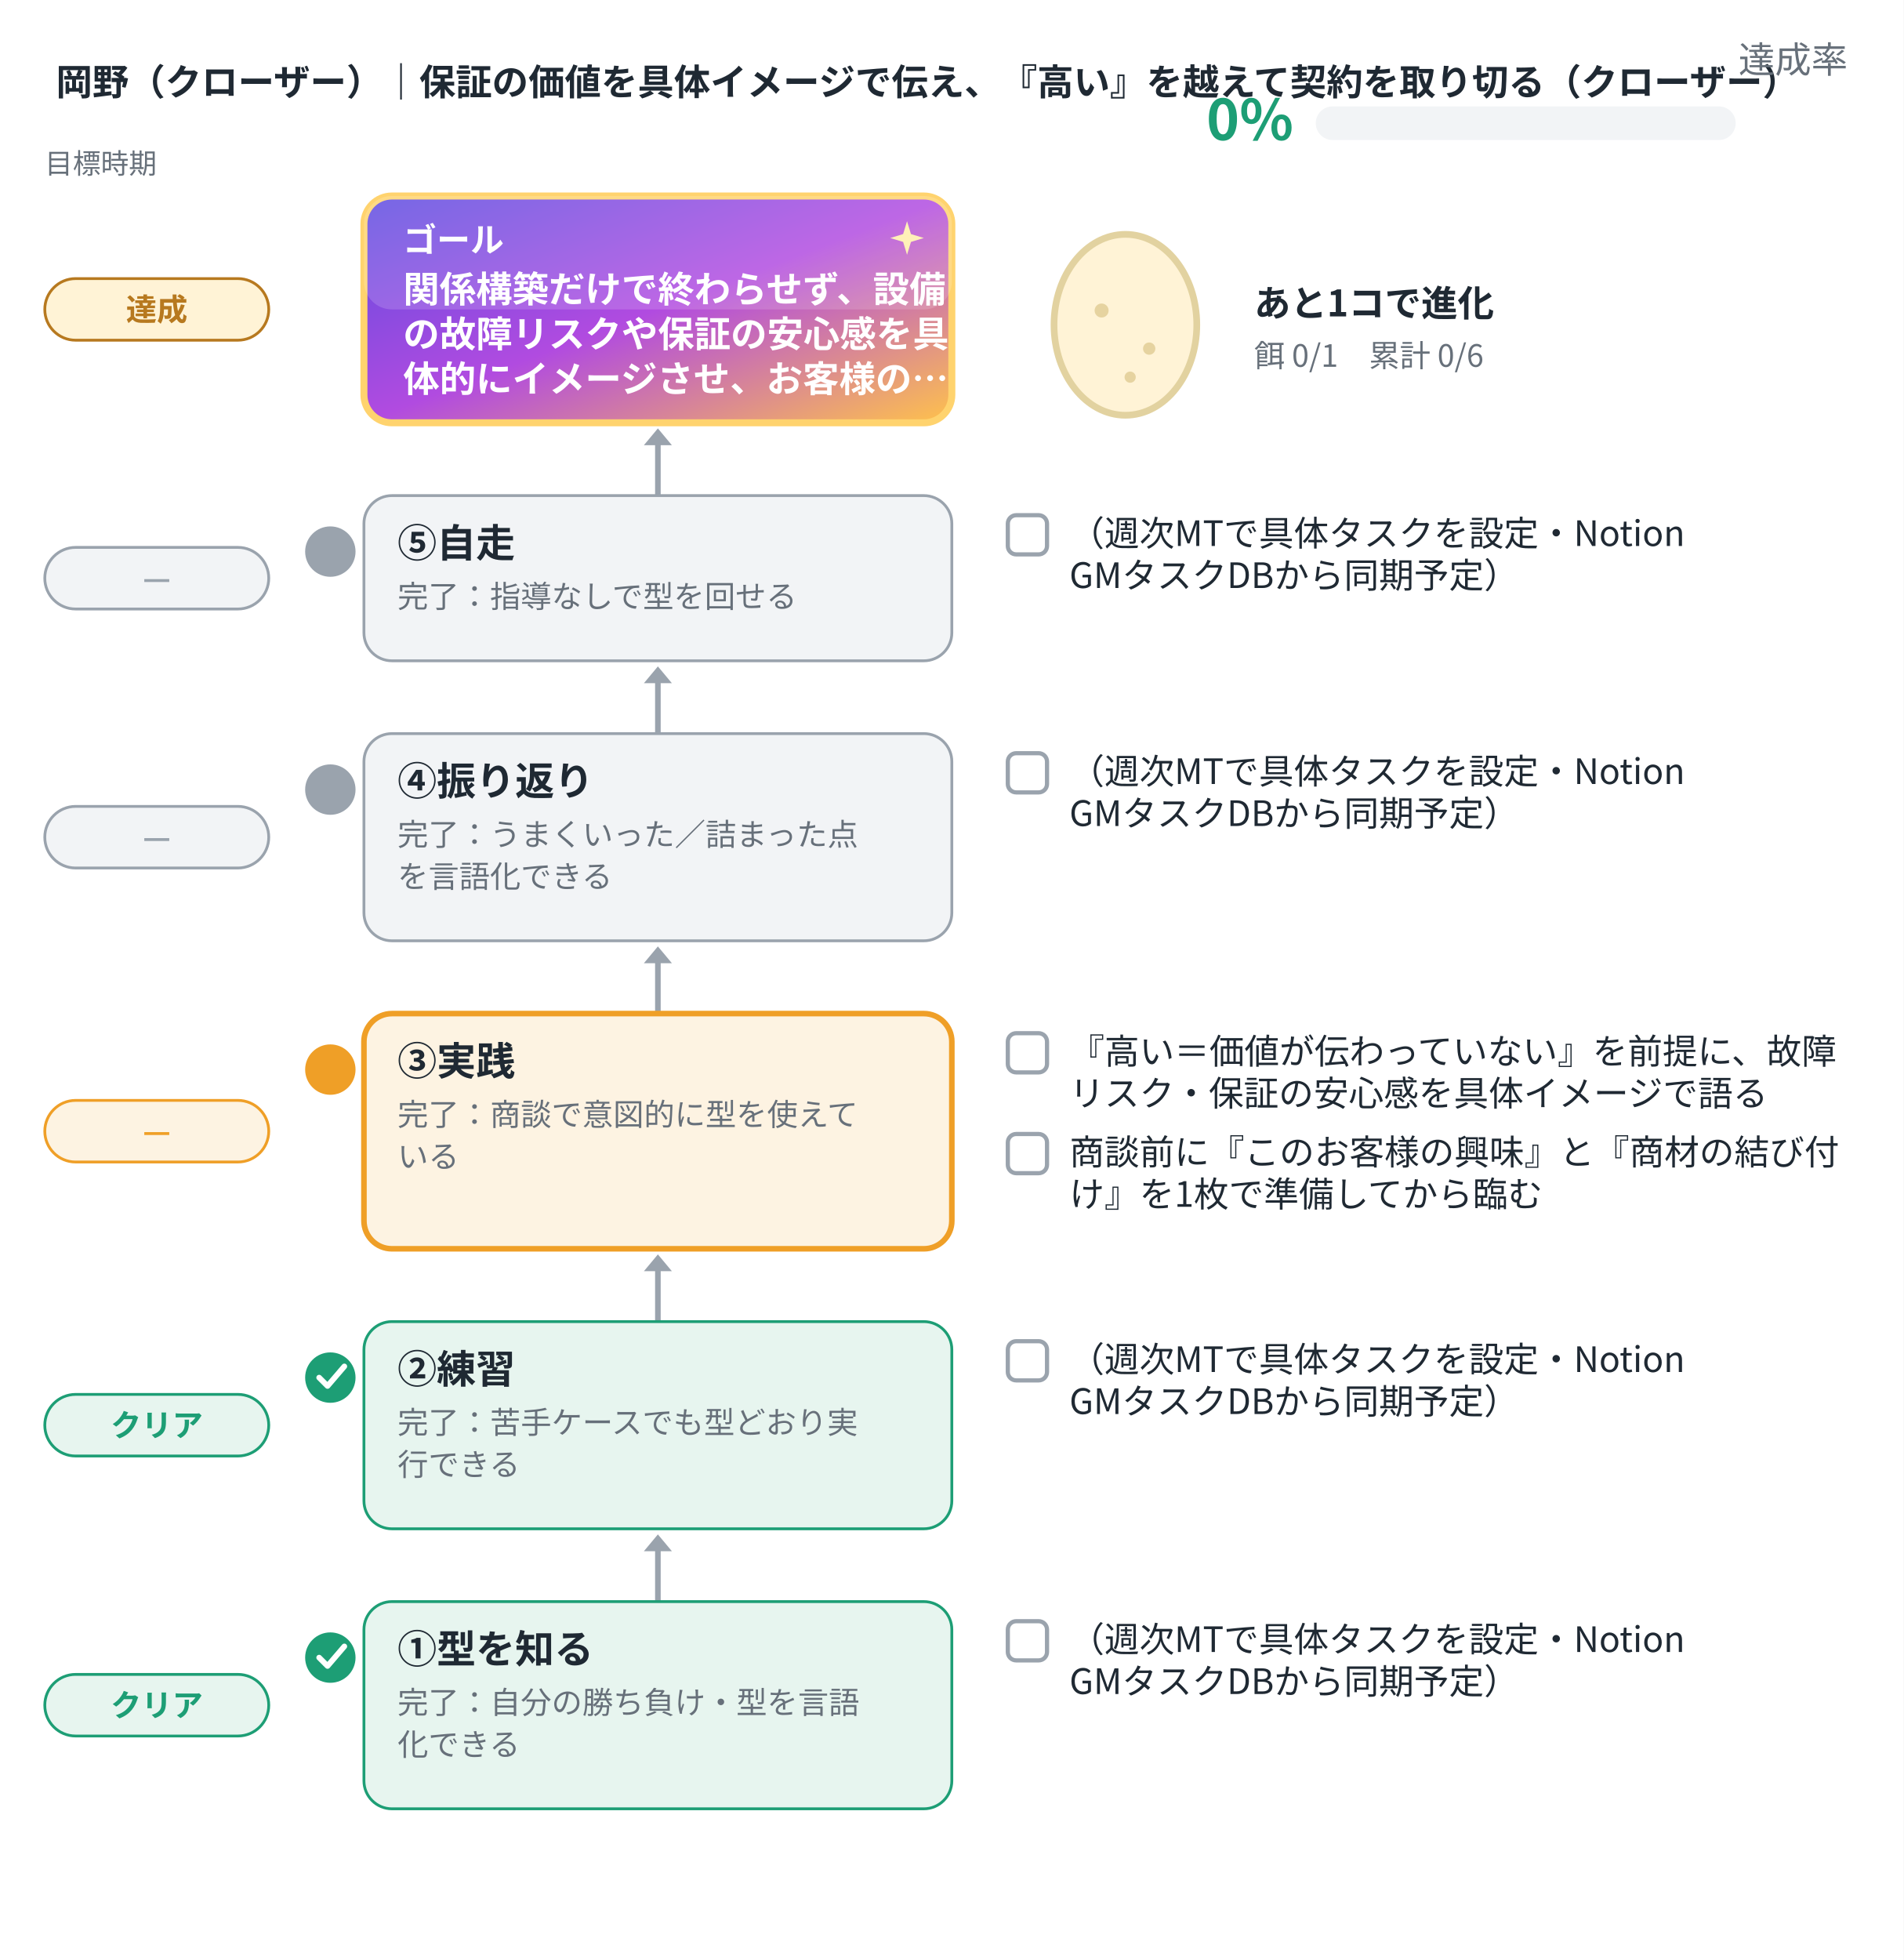
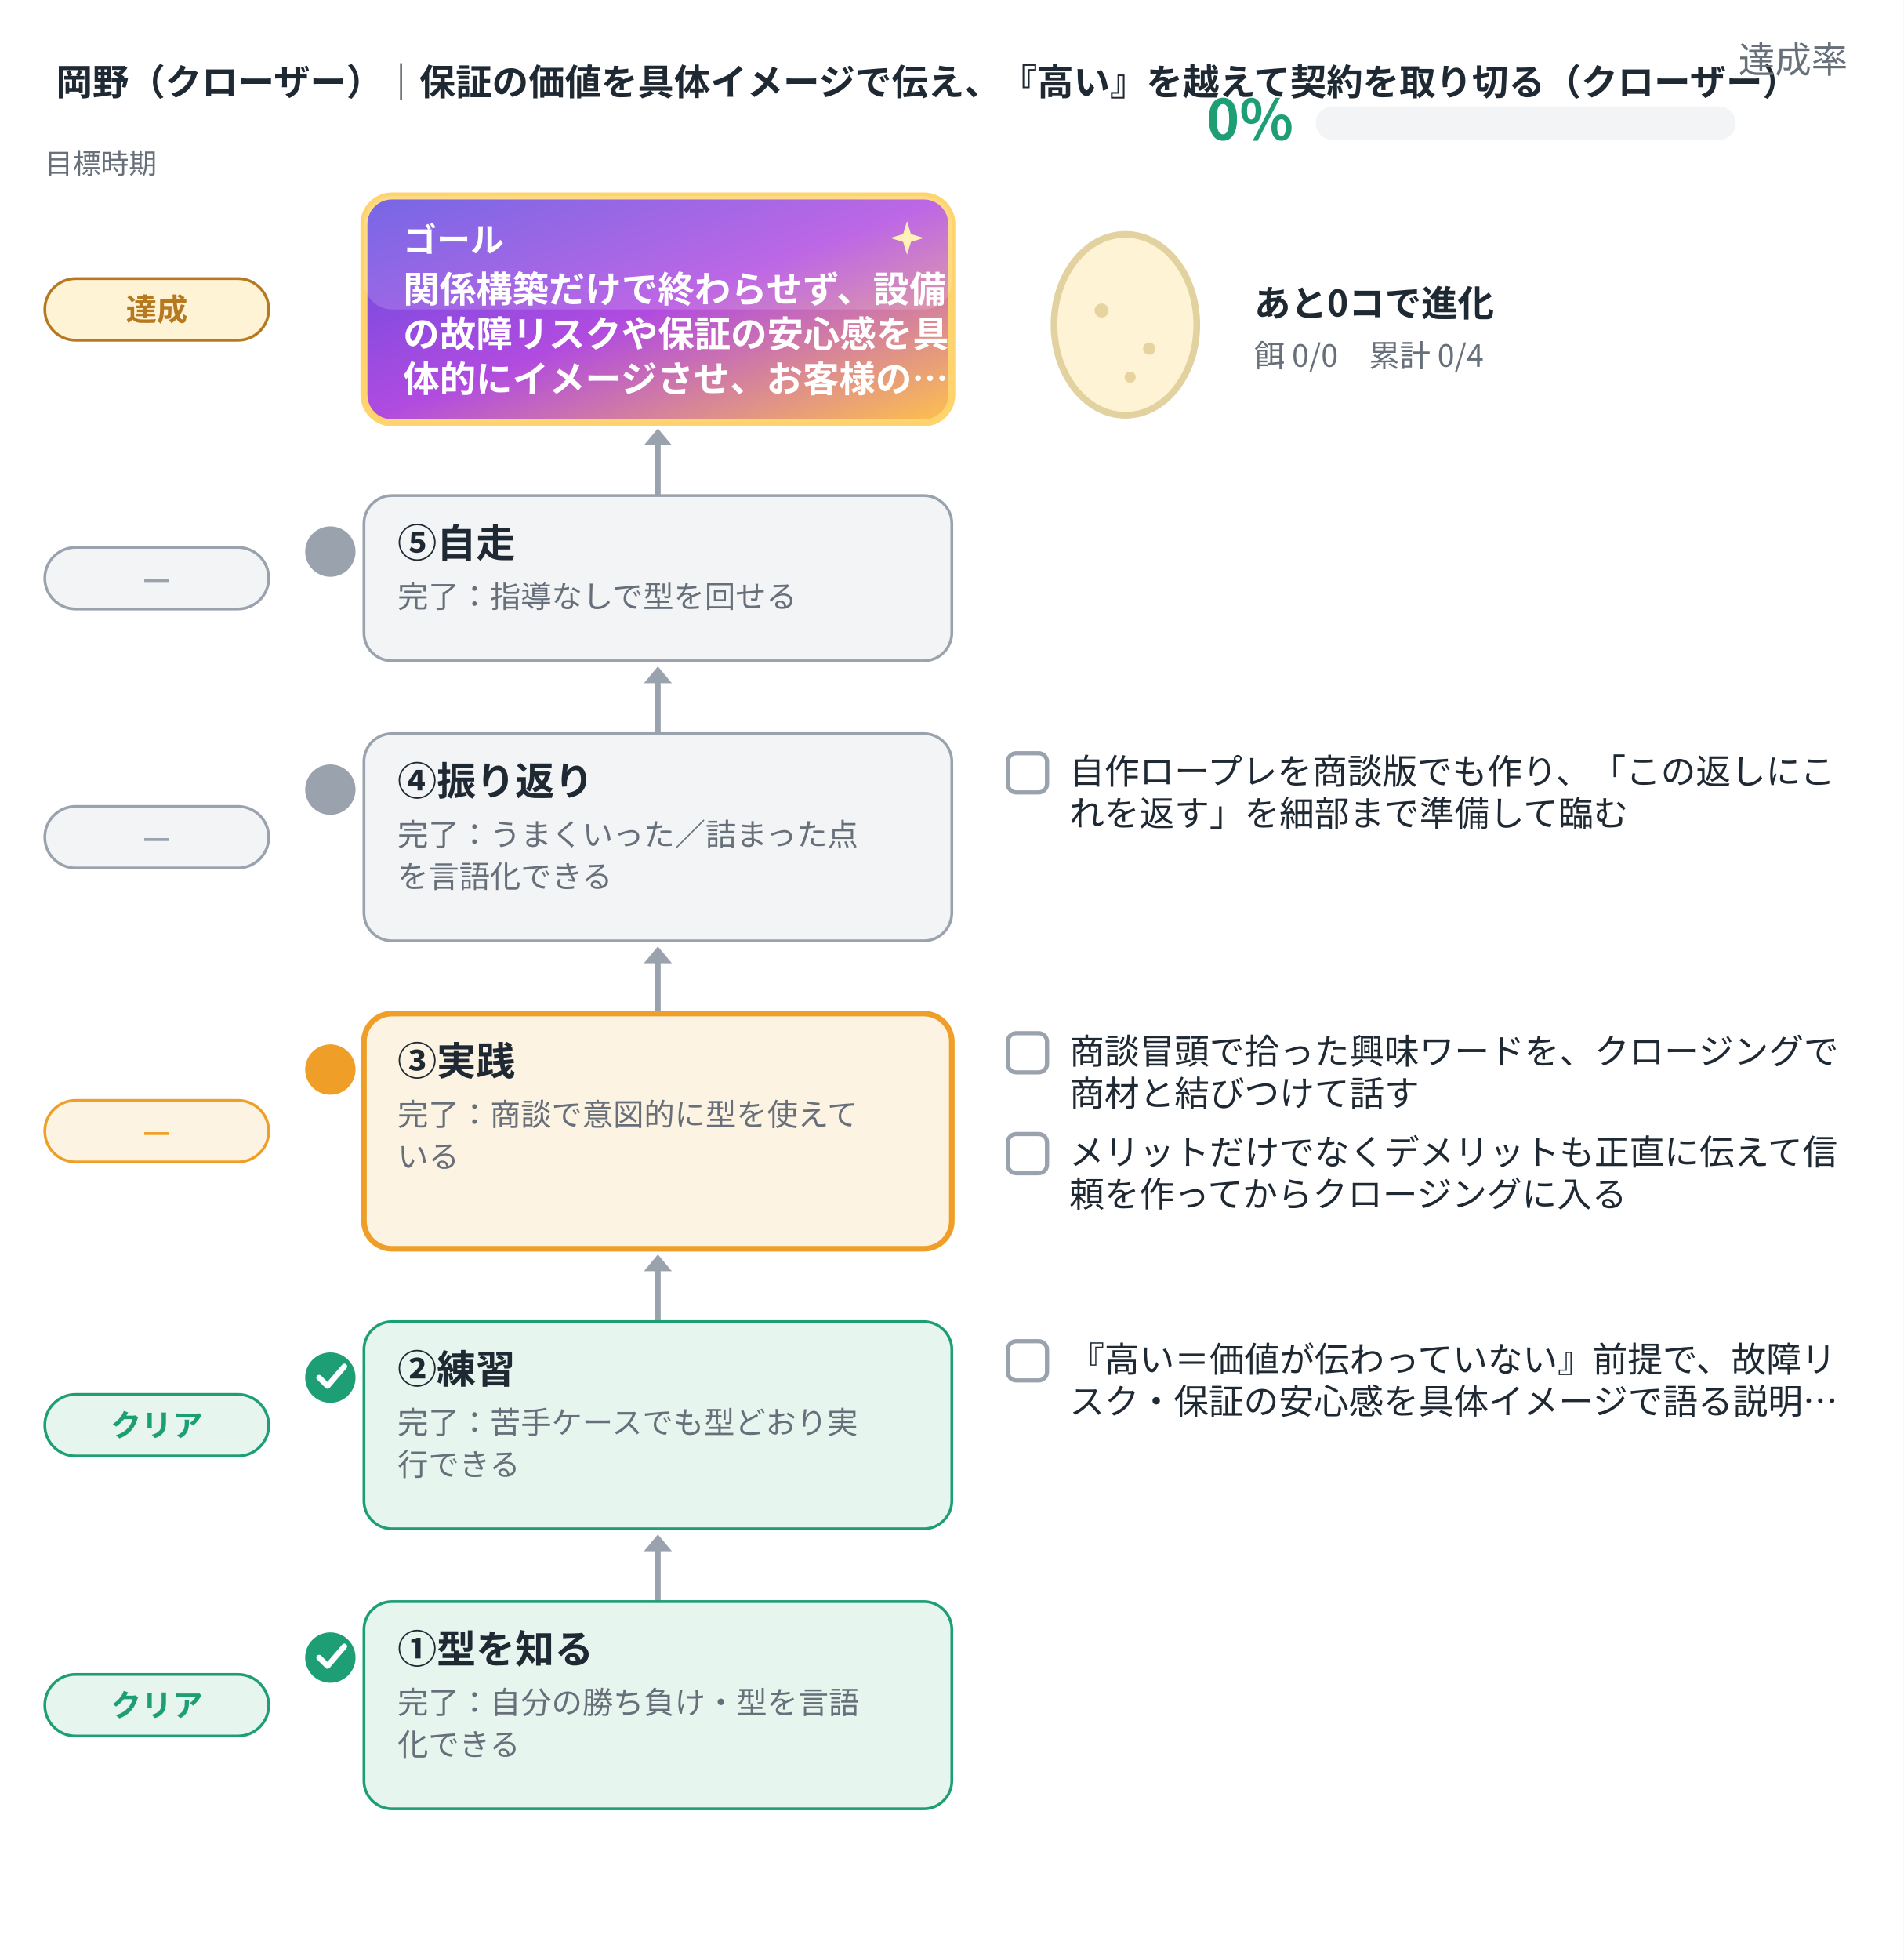
<svg xmlns="http://www.w3.org/2000/svg" viewBox="0 0 680 700" font-family="Hiragino Sans, 'Noto Sans CJK JP', 'Yu Gothic', sans-serif" width="680" height="700">
  <defs>
    <linearGradient id="goalGrad" x1="0" y1="0" x2="1" y2="1">
      <stop offset="0" stop-color="#5B4BE0" />
      <stop offset="0.5" stop-color="#B14BE0" />
      <stop offset="1" stop-color="#FFC24B" />
    </linearGradient>
    <linearGradient id="phx" x1="0" y1="0" x2="0" y2="1">
      <stop offset="0" stop-color="#FFE259" />
      <stop offset="0.5" stop-color="#FF9A00" />
      <stop offset="1" stop-color="#FF3D00" />
    </linearGradient>
    <linearGradient id="phx2" x1="0" y1="0" x2="0" y2="1">
      <stop offset="0" stop-color="#FFF0A0" />
      <stop offset="1" stop-color="#FF7A00" />
    </linearGradient>
    <linearGradient id="hen" x1="0" y1="0" x2="1" y2="1">
      <stop offset="0" stop-color="#37C9B0" />
      <stop offset="0.6" stop-color="#3DA0E8" />
      <stop offset="1" stop-color="#7A5BE0" />
    </linearGradient>
    <linearGradient id="pcock" x1="0" y1="0" x2="0" y2="1">
      <stop offset="0" stop-color="#2BD0C0" />
      <stop offset="0.55" stop-color="#2E8FD0" />
      <stop offset="1" stop-color="#2E4BB0" />
    </linearGradient>
    <linearGradient id="gold" x1="0" y1="0" x2="0" y2="1">
      <stop offset="0" stop-color="#FFF0A8" />
      <stop offset="0.5" stop-color="#F2C230" />
      <stop offset="1" stop-color="#C8901A" />
    </linearGradient>
  </defs>
  <rect x="0" y="0" width="680" height="700" fill="#FFFFFF" />
  <text x="20" y="34" font-size="13" font-weight="700" fill="#1F2933">岡野（クローザー）｜保証の価値を具体イメージで伝え、『高い』を越えて契約を取り切る（クローザー）</text>
  <text x="660" y="26" text-anchor="end" font-size="13" fill="#67707A">達成率</text>
  <text x="462" y="50" text-anchor="end" font-size="20" font-weight="700" fill="#1D9E75">0%</text>
  <rect x="470" y="38" width="150" height="12" rx="6" fill="#F2F4F6" />
  <rect x="470" y="38" width="0" height="12" rx="6" fill="#1D9E75" />
  <rect x="130" y="70" width="210" height="81" rx="10" fill="url(#goalGrad)" stroke="#FFD36E" stroke-width="2.5" />
  <rect x="130" y="70" width="210" height="40.5" rx="10" fill="#FFFFFF" opacity="0.16" />
  <text x="144" y="90" font-size="12" font-weight="700" fill="#FFFFFF">ゴール</text>
  <polygon points="324.0,79.0 325.4,83.6 330.0,85.0 325.4,86.4 324.0,91.0 322.6,86.4 318.0,85.0 322.6,83.6" fill="#FFF1B8" />
  <text x="144" y="108" font-size="13" font-weight="600" fill="#FFFFFF">関係構築だけで終わらせず、設備</text>
  <text x="144" y="124" font-size="13" font-weight="600" fill="#FFFFFF">の故障リスクや保証の安心感を具</text>
  <text x="144" y="140" font-size="13" font-weight="600" fill="#FFFFFF">体的にイメージさせ、お客様の…</text>
  <rect x="16" y="99.5" width="80" height="22" rx="11" fill="#FFF3D6" stroke="#B7791F" stroke-width="1" />
  <text x="56.0" y="114.5" text-anchor="middle" font-size="11" font-weight="700" fill="#B7791F">達成</text>
  <ellipse cx="402.0" cy="116.0" rx="25.5" ry="32.3" fill="#FFF3D6" />
  <ellipse cx="402.0" cy="116.0" rx="25.5" ry="32.3" fill="none" stroke="#E2D2A0" stroke-width="2.4" />
  <circle cx="393.5" cy="110.9" r="2.5" fill="#E6D3A0" />
  <circle cx="410.5" cy="124.5" r="2.2" fill="#E6D3A0" />
  <circle cx="403.7" cy="134.7" r="2.0" fill="#E6D3A0" />
-   <text x="448" y="113" font-size="13" font-weight="700" fill="#1F2933">あと1コで進化</text>
-   <text x="448" y="131" font-size="11" fill="#67707A">餌 0/1　累計 0/6</text>
+   <text x="448" y="113" font-size="13" font-weight="700" fill="#1F2933">あと0コで進化</text>
+   <text x="448" y="131" font-size="11" fill="#67707A">餌 0/0　累計 0/4</text>
  <text x="16" y="62" font-size="10" fill="#67707A">目標時期</text>
  <line x1="235.0" y1="177" x2="235.0" y2="157" stroke="#9AA3AD" stroke-width="2" />
  <path d="M230.0,159 L235.0,153 L240.0,159 Z" fill="#9AA3AD" />
  <rect x="130" y="177" width="210" height="59" rx="10" fill="#F2F4F6" stroke="#9AA3AD" stroke-width="1" />
  <circle cx="118" cy="197" r="9" fill="#9AA3AD" />
  <text x="142" y="199" font-size="14" font-weight="700" fill="#1F2933">⑤自走</text>
  <text x="142" y="217" font-size="11" fill="#67707A">完了：指導なしで型を回せる</text>
  <rect x="16" y="195.5" width="80" height="22" rx="11" fill="#F2F4F6" stroke="#9AA3AD" stroke-width="1" />
  <text x="56.0" y="210.5" text-anchor="middle" font-size="11" font-weight="700" fill="#9AA3AD">—</text>
-   <rect x="360" y="184" width="14" height="14" rx="3" fill="#fff" stroke="#9AA3AD" stroke-width="1.5" />
-   <text x="382" y="195" font-size="12.5" fill="#1F2933">（週次MTで具体タスクを設定・Notion </text>
-   <text x="382" y="210" font-size="12.5" fill="#1F2933">GMタスクDBから同期予定）</text>
  <line x1="235.0" y1="262" x2="235.0" y2="242" stroke="#9AA3AD" stroke-width="2" />
  <path d="M230.0,244 L235.0,238 L240.0,244 Z" fill="#9AA3AD" />
  <rect x="130" y="262" width="210" height="74" rx="10" fill="#F2F4F6" stroke="#9AA3AD" stroke-width="1" />
  <circle cx="118" cy="282" r="9" fill="#9AA3AD" />
  <text x="142" y="284" font-size="14" font-weight="700" fill="#1F2933">④振り返り</text>
  <text x="142" y="302" font-size="11" fill="#67707A">完了：うまくいった／詰まった点</text>
  <text x="142" y="317" font-size="11" fill="#67707A">を言語化できる</text>
  <rect x="16" y="288.0" width="80" height="22" rx="11" fill="#F2F4F6" stroke="#9AA3AD" stroke-width="1" />
  <text x="56.0" y="303.0" text-anchor="middle" font-size="11" font-weight="700" fill="#9AA3AD">—</text>
  <rect x="360" y="269" width="14" height="14" rx="3" fill="#fff" stroke="#9AA3AD" stroke-width="1.5" />
-   <text x="382" y="280" font-size="12.5" fill="#1F2933">（週次MTで具体タスクを設定・Notion </text>
-   <text x="382" y="295" font-size="12.5" fill="#1F2933">GMタスクDBから同期予定）</text>
+   <text x="382" y="280" font-size="12.5" fill="#1F2933">自作ロープレを商談版でも作り、「この返しにこ</text>
+   <text x="382" y="295" font-size="12.5" fill="#1F2933">れを返す」を細部まで準備して臨む</text>
  <line x1="235.0" y1="362" x2="235.0" y2="342" stroke="#9AA3AD" stroke-width="2" />
  <path d="M230.0,344 L235.0,338 L240.0,344 Z" fill="#9AA3AD" />
  <rect x="130" y="362" width="210" height="84" rx="10" fill="#FDF3E2" stroke="#EF9F27" stroke-width="2" />
  <circle cx="118" cy="382" r="9" fill="#EF9F27" />
  <text x="142" y="384" font-size="14" font-weight="700" fill="#1F2933">③実践</text>
  <text x="142" y="402" font-size="11" fill="#67707A">完了：商談で意図的に型を使えて</text>
  <text x="142" y="417" font-size="11" fill="#67707A">いる</text>
  <rect x="16" y="393.0" width="80" height="22" rx="11" fill="#FDF3E2" stroke="#EF9F27" stroke-width="1" />
  <text x="56.0" y="408.0" text-anchor="middle" font-size="11" font-weight="700" fill="#EF9F27">—</text>
  <rect x="360" y="369" width="14" height="14" rx="3" fill="#fff" stroke="#9AA3AD" stroke-width="1.5" />
-   <text x="382" y="380" font-size="12.5" fill="#1F2933">『高い＝価値が伝わっていない』を前提に、故障</text>
-   <text x="382" y="395" font-size="12.5" fill="#1F2933">リスク・保証の安心感を具体イメージで語る</text>
+   <text x="382" y="380" font-size="12.5" fill="#1F2933">商談冒頭で拾った興味ワードを、クロージングで</text>
+   <text x="382" y="395" font-size="12.5" fill="#1F2933">商材と結びつけて話す</text>
  <rect x="360" y="405" width="14" height="14" rx="3" fill="#fff" stroke="#9AA3AD" stroke-width="1.5" />
-   <text x="382" y="416" font-size="12.5" fill="#1F2933">商談前に『このお客様の興味』と『商材の結び付</text>
-   <text x="382" y="431" font-size="12.5" fill="#1F2933">け』を1枚で準備してから臨む</text>
+   <text x="382" y="416" font-size="12.5" fill="#1F2933">メリットだけでなくデメリットも正直に伝えて信</text>
+   <text x="382" y="431" font-size="12.5" fill="#1F2933">頼を作ってからクロージングに入る</text>
  <line x1="235.0" y1="472" x2="235.0" y2="452" stroke="#9AA3AD" stroke-width="2" />
  <path d="M230.0,454 L235.0,448 L240.0,454 Z" fill="#9AA3AD" />
  <rect x="130" y="472" width="210" height="74" rx="10" fill="#E7F5EF" stroke="#1D9E75" stroke-width="1" />
  <circle cx="118" cy="492" r="9" fill="#1D9E75" />
  <path d="M114,492 l3,3 l6,-7" fill="none" stroke="#fff" stroke-width="2" stroke-linecap="round" stroke-linejoin="round" />
  <text x="142" y="494" font-size="14" font-weight="700" fill="#1F2933">②練習</text>
  <text x="142" y="512" font-size="11" fill="#67707A">完了：苦手ケースでも型どおり実</text>
  <text x="142" y="527" font-size="11" fill="#67707A">行できる</text>
  <rect x="16" y="498.0" width="80" height="22" rx="11" fill="#E7F5EF" stroke="#1D9E75" stroke-width="1" />
  <text x="56.0" y="513.0" text-anchor="middle" font-size="11" font-weight="700" fill="#1D9E75">クリア</text>
  <rect x="360" y="479" width="14" height="14" rx="3" fill="#fff" stroke="#9AA3AD" stroke-width="1.5" />
-   <text x="382" y="490" font-size="12.5" fill="#1F2933">（週次MTで具体タスクを設定・Notion </text>
-   <text x="382" y="505" font-size="12.5" fill="#1F2933">GMタスクDBから同期予定）</text>
+   <text x="382" y="490" font-size="12.5" fill="#1F2933">『高い＝価値が伝わっていない』前提で、故障リ</text>
+   <text x="382" y="505" font-size="12.5" fill="#1F2933">スク・保証の安心感を具体イメージで語る説明…</text>
  <line x1="235.0" y1="572" x2="235.0" y2="552" stroke="#9AA3AD" stroke-width="2" />
  <path d="M230.0,554 L235.0,548 L240.0,554 Z" fill="#9AA3AD" />
  <rect x="130" y="572" width="210" height="74" rx="10" fill="#E7F5EF" stroke="#1D9E75" stroke-width="1" />
  <circle cx="118" cy="592" r="9" fill="#1D9E75" />
  <path d="M114,592 l3,3 l6,-7" fill="none" stroke="#fff" stroke-width="2" stroke-linecap="round" stroke-linejoin="round" />
  <text x="142" y="594" font-size="14" font-weight="700" fill="#1F2933">①型を知る</text>
  <text x="142" y="612" font-size="11" fill="#67707A">完了：自分の勝ち負け・型を言語</text>
  <text x="142" y="627" font-size="11" fill="#67707A">化できる</text>
  <rect x="16" y="598.0" width="80" height="22" rx="11" fill="#E7F5EF" stroke="#1D9E75" stroke-width="1" />
  <text x="56.0" y="613.0" text-anchor="middle" font-size="11" font-weight="700" fill="#1D9E75">クリア</text>
-   <rect x="360" y="579" width="14" height="14" rx="3" fill="#fff" stroke="#9AA3AD" stroke-width="1.5" />
-   <text x="382" y="590" font-size="12.5" fill="#1F2933">（週次MTで具体タスクを設定・Notion </text>
-   <text x="382" y="605" font-size="12.5" fill="#1F2933">GMタスクDBから同期予定）</text>
</svg>
